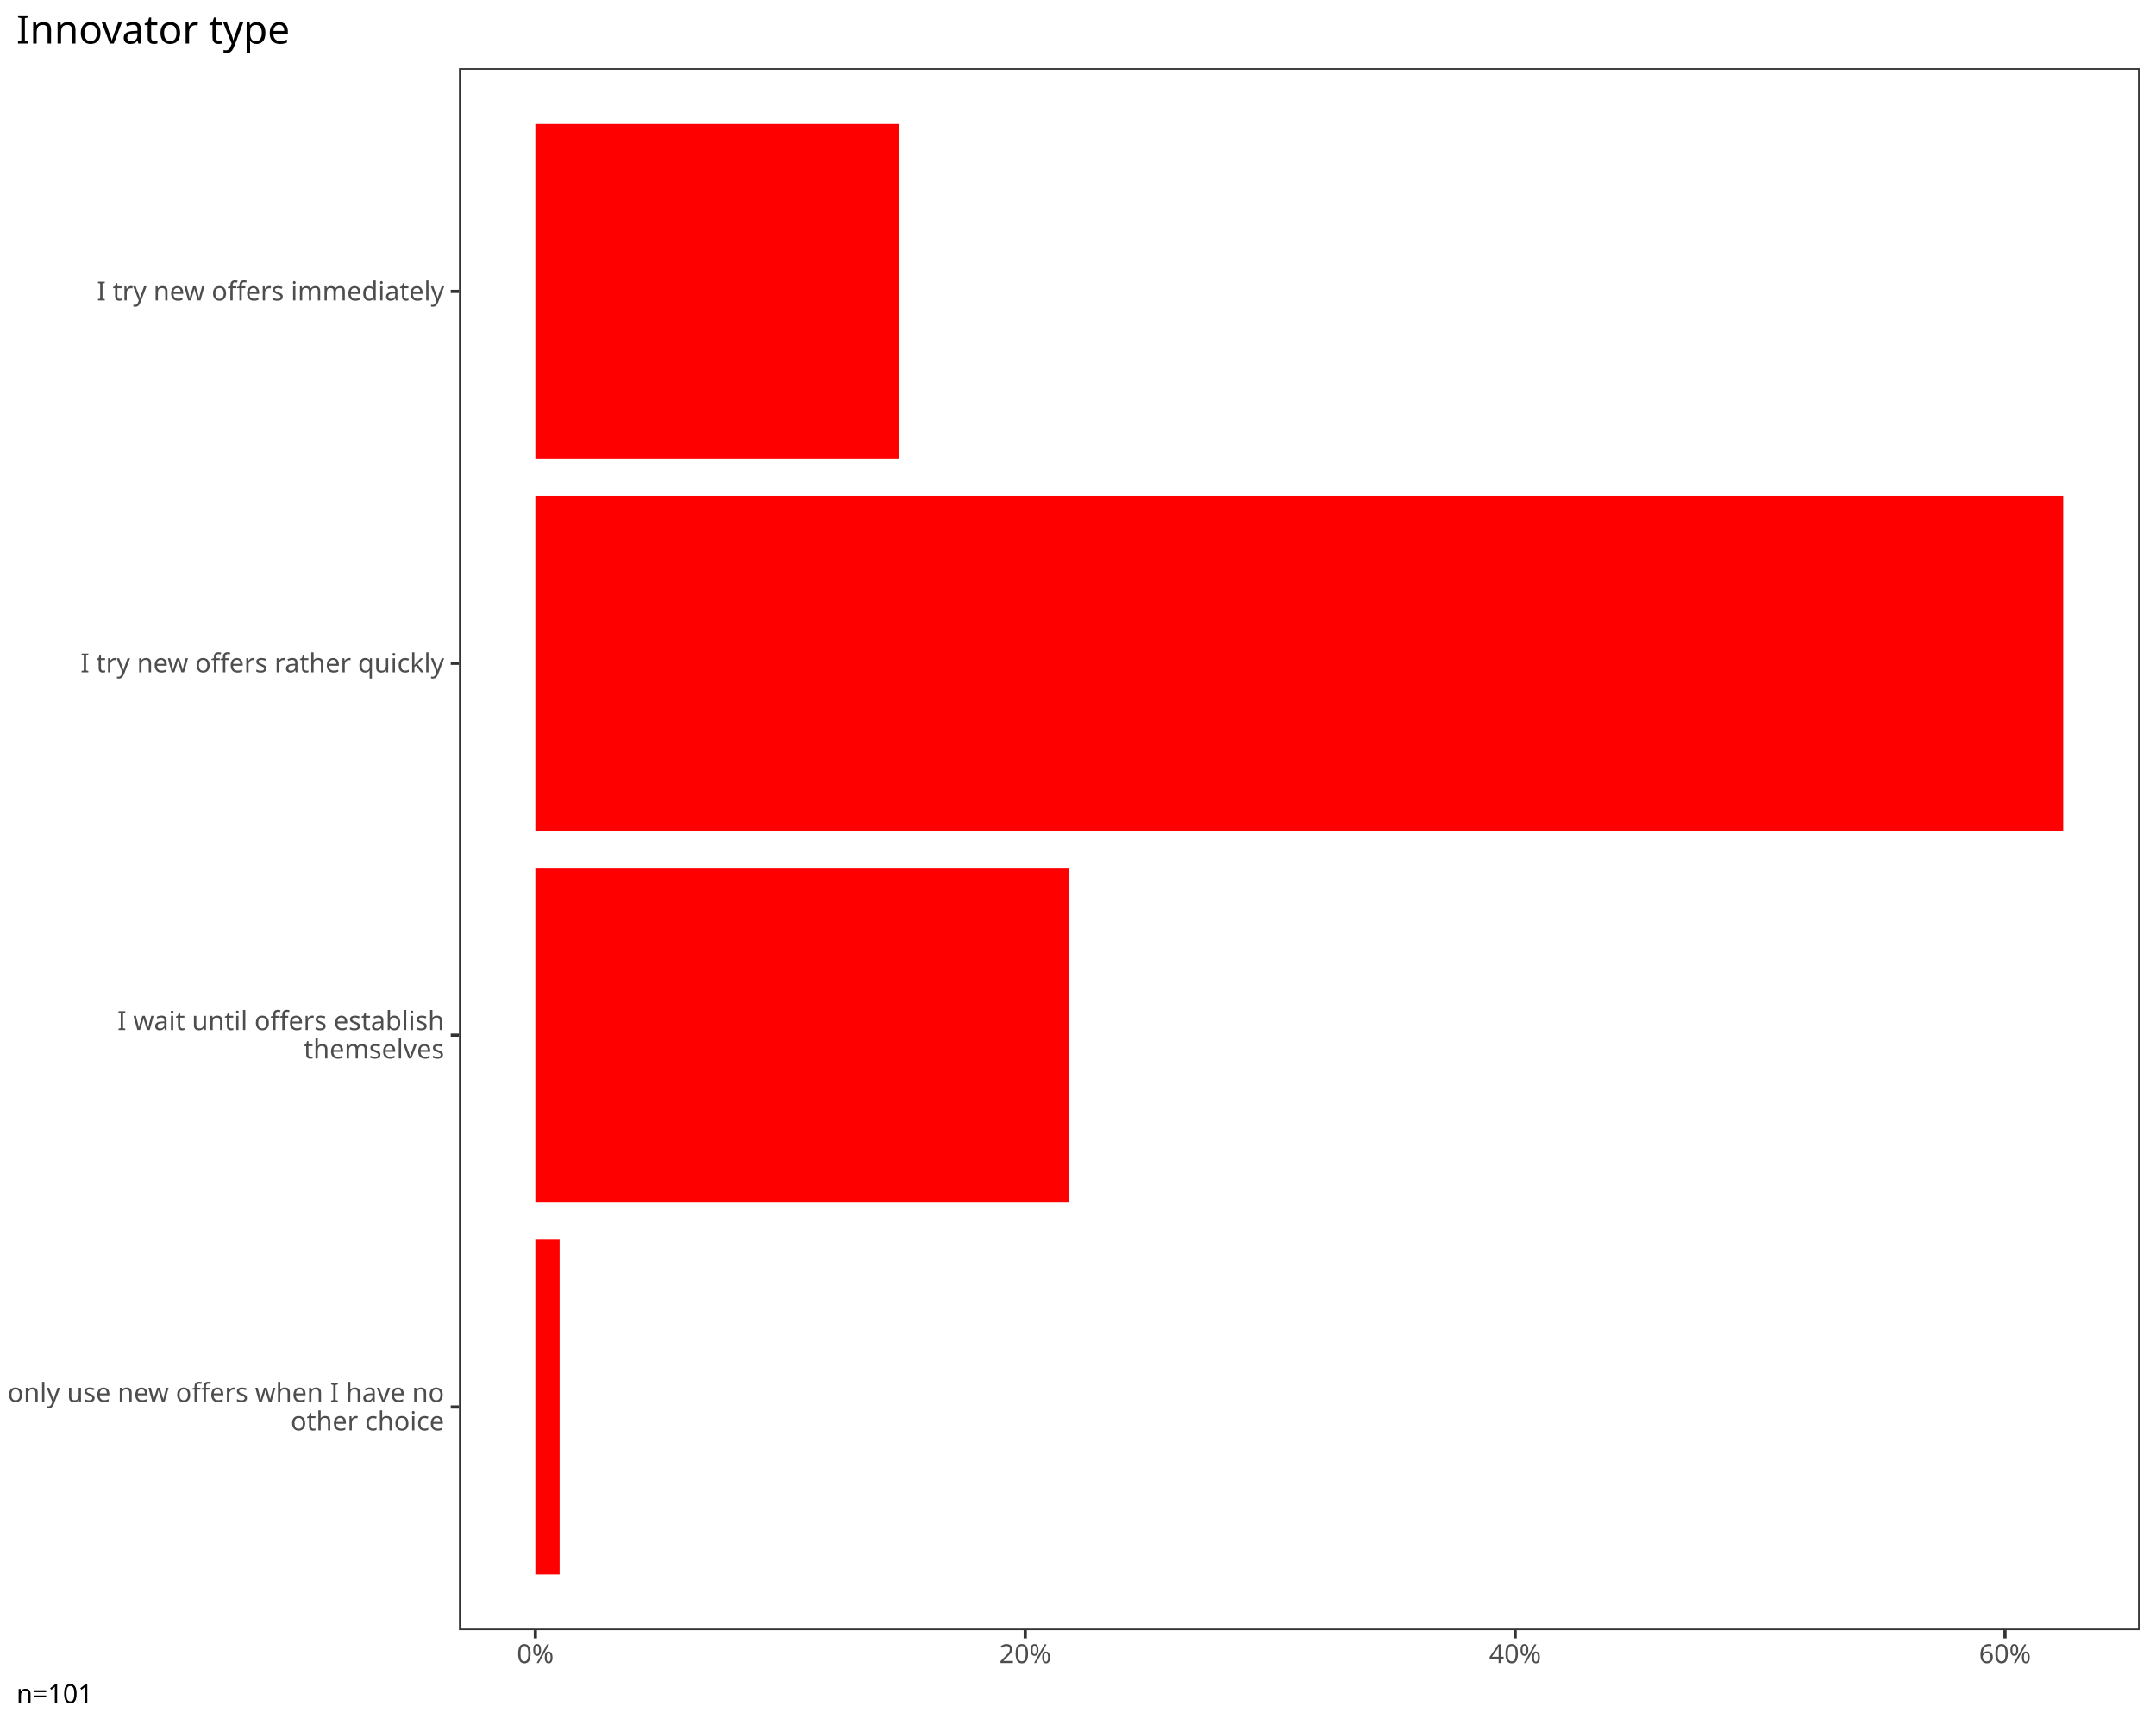
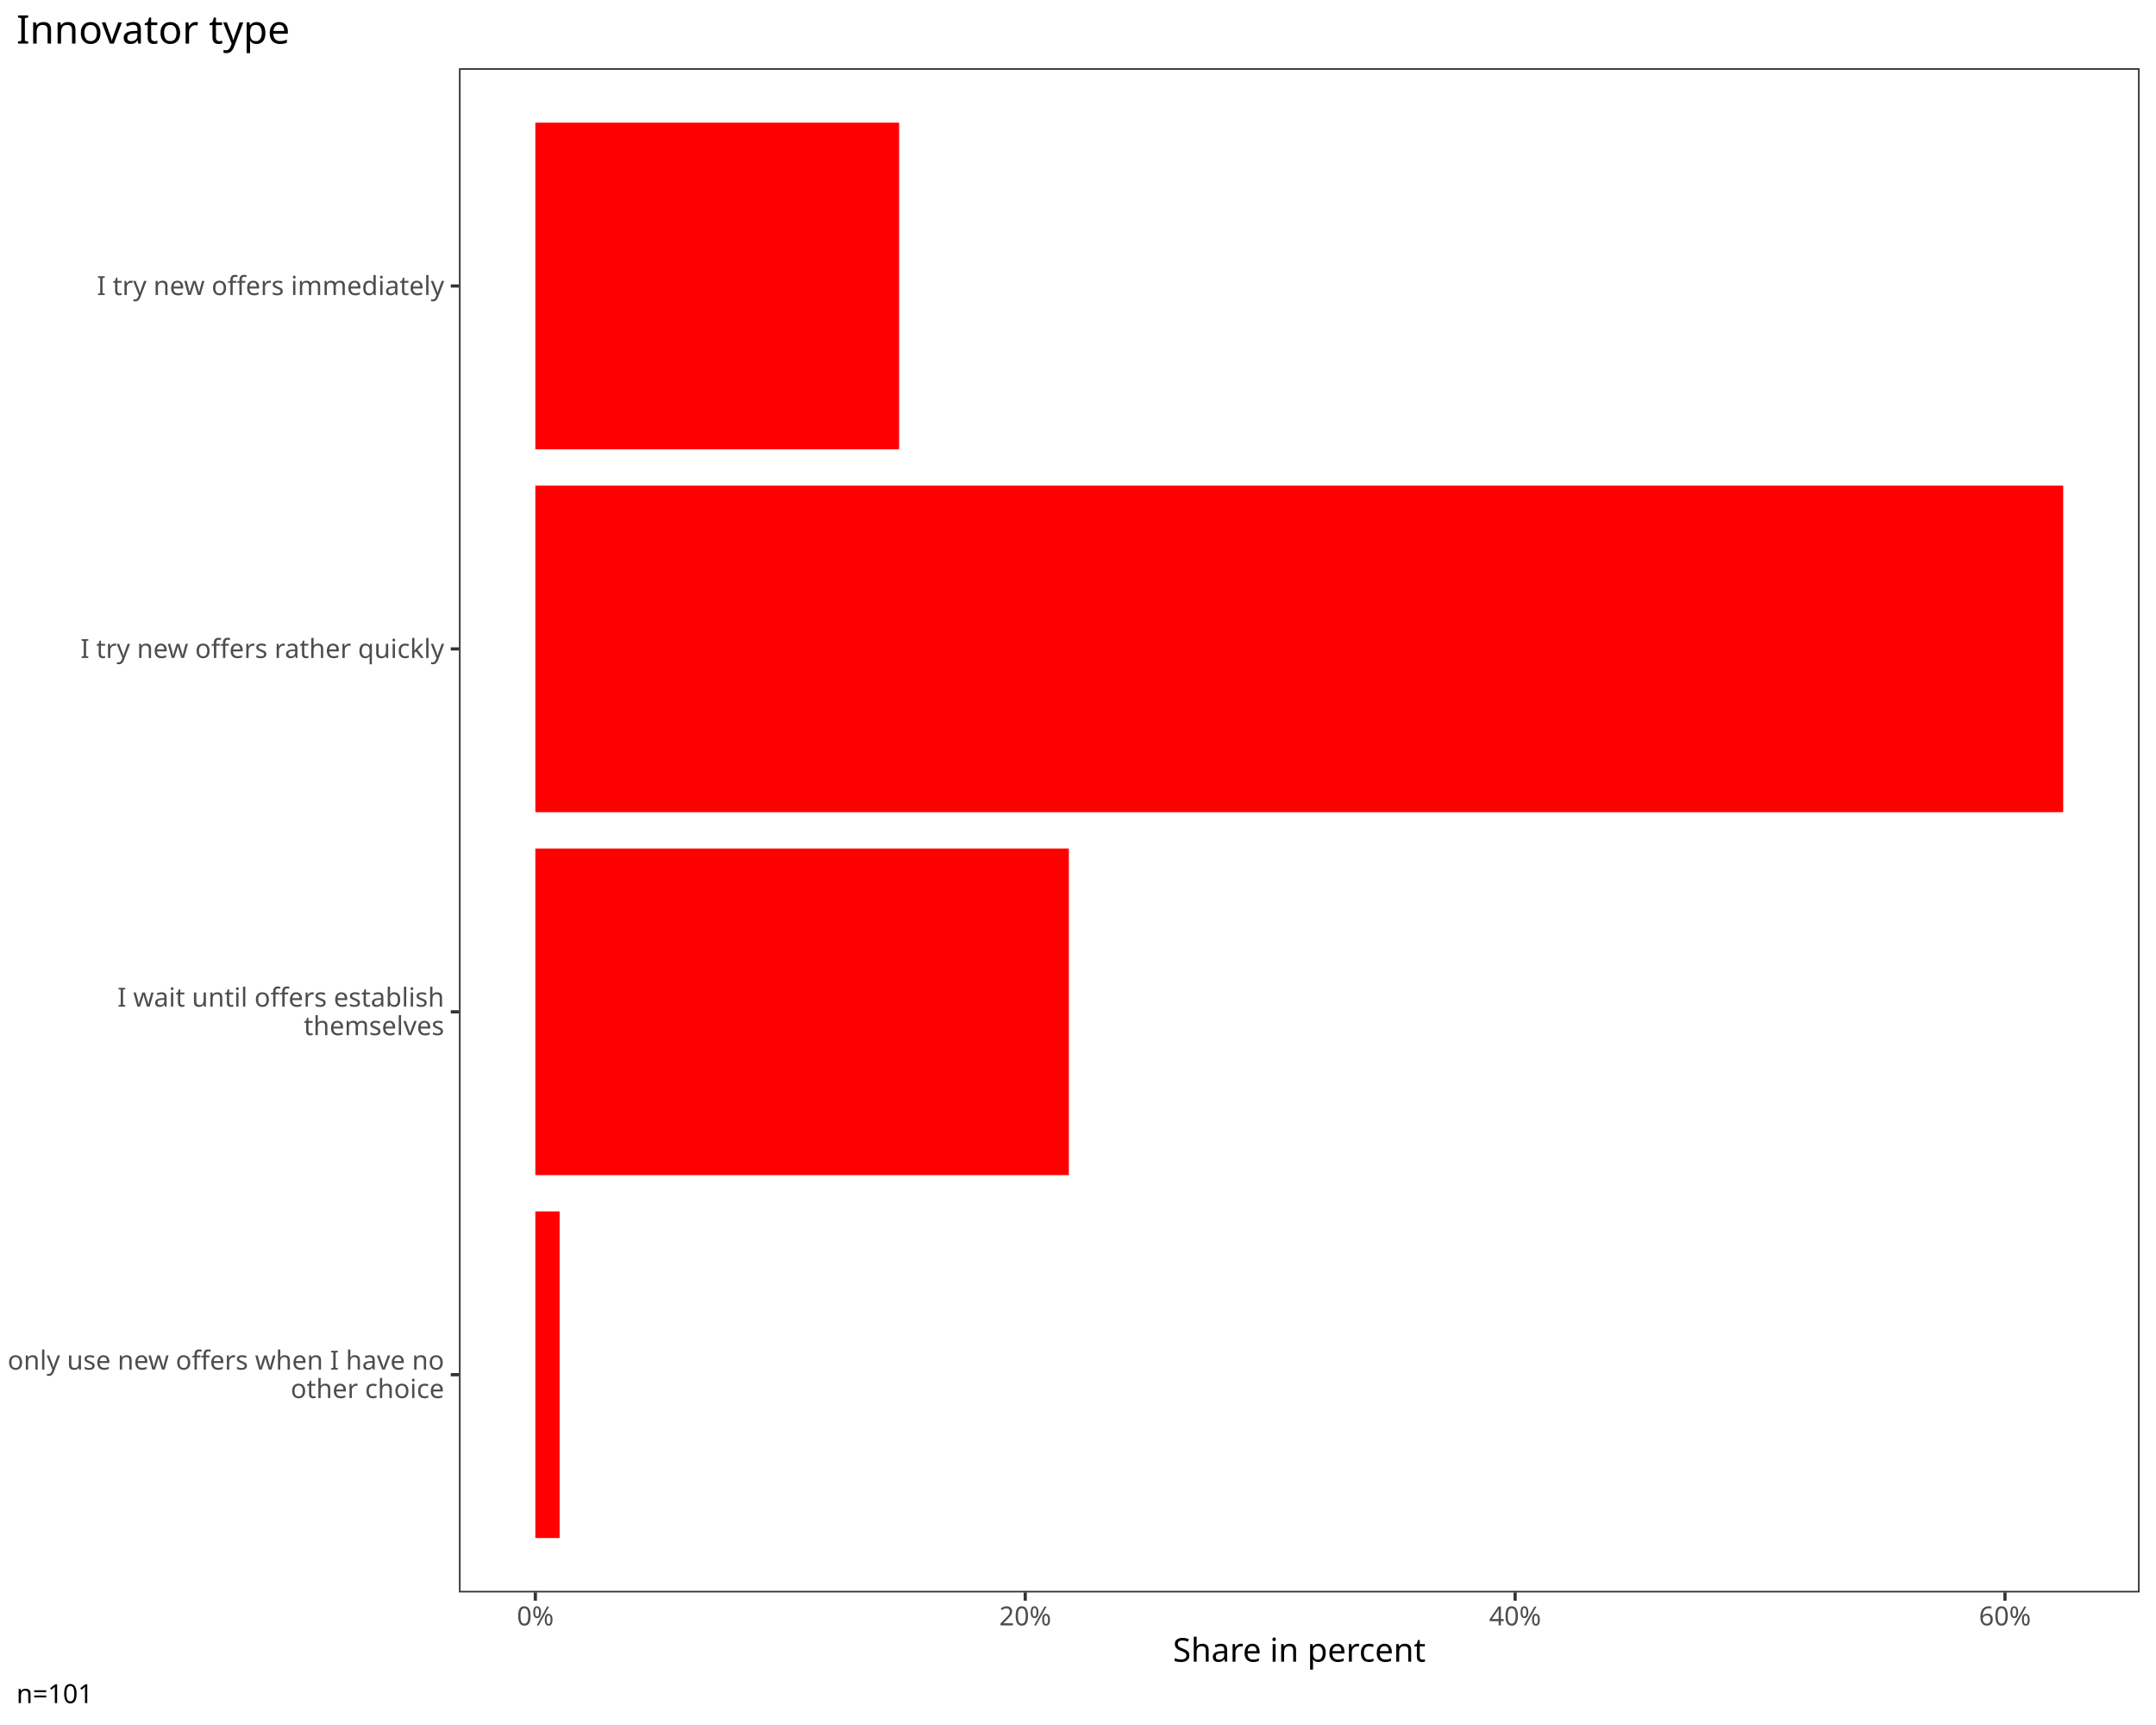
<svg xmlns="http://www.w3.org/2000/svg" class="svglite" data-engine-version="2.0" width="720.00pt" height="576.00pt" viewBox="0 0 720.00 576.00">
  <defs>
    <style type="text/css">
    .svglite line, .svglite polyline, .svglite polygon, .svglite path, .svglite rect, .svglite circle {
      fill: none;
      stroke: #000000;
      stroke-linecap: round;
      stroke-linejoin: round;
      stroke-miterlimit: 10.00;
    }
  </style>
  </defs>
  <rect width="100%" height="100%" style="stroke: none; fill: #FFFFFF;" />
  <defs>
    <clipPath id="cpMC4wMHw3MjAuMDB8MC4wMHw1NzYuMDA=">
      <rect x="0.00" y="0.00" width="720.00" height="576.00" />
    </clipPath>
  </defs>
  <g clip-path="url(#cpMC4wMHw3MjAuMDB8MC4wMHw1NzYuMDA=)">
    <rect x="0.00" y="0.00" width="720.00" height="576.00" style="stroke-width: 1.07; stroke: #FFFFFF; fill: #FFFFFF;" />
  </g>
  <defs>
-     <clipPath id="cpMTUzLjI3fDcxNC41MnwyMi43OHw1NDQuMzQ=">
-       <rect x="153.27" y="22.78" width="561.25" height="521.56" />
+     <clipPath id="cpMTUzLjI3fDcxNC41MnwyMi43OHw1MzEuNzU=">
+       <rect x="153.27" y="22.78" width="561.25" height="508.97" />
    </clipPath>
  </defs>
-   <g clip-path="url(#cpMTUzLjI3fDcxNC41MnwyMi43OHw1NDQuMzQ=)">
-     <rect x="153.27" y="22.78" width="561.25" height="521.56" style="stroke-width: 1.07; stroke: none; fill: #FFFFFF;" />
-     <rect x="178.78" y="41.41" width="121.48" height="111.76" style="stroke-width: 1.07; stroke: none; stroke-linecap: butt; stroke-linejoin: miter; fill: #FF0000;" />
-     <rect x="178.78" y="165.59" width="510.23" height="111.76" style="stroke-width: 1.07; stroke: none; stroke-linecap: butt; stroke-linejoin: miter; fill: #FF0000;" />
-     <rect x="178.78" y="289.77" width="178.17" height="111.76" style="stroke-width: 1.07; stroke: none; stroke-linecap: butt; stroke-linejoin: miter; fill: #FF0000;" />
-     <rect x="178.78" y="413.95" width="8.10" height="111.76" style="stroke-width: 1.07; stroke: none; stroke-linecap: butt; stroke-linejoin: miter; fill: #FF0000;" />
-     <rect x="153.27" y="22.78" width="561.25" height="521.56" style="stroke-width: 1.07; stroke: #333333;" />
+   <g clip-path="url(#cpMTUzLjI3fDcxNC41MnwyMi43OHw1MzEuNzU=)">
+     <rect x="153.27" y="22.78" width="561.25" height="508.97" style="stroke-width: 1.07; stroke: none; fill: #FFFFFF;" />
+     <rect x="178.78" y="40.96" width="121.48" height="109.06" style="stroke-width: 1.07; stroke: none; stroke-linecap: butt; stroke-linejoin: miter; fill: #FF0000;" />
+     <rect x="178.78" y="162.14" width="510.23" height="109.06" style="stroke-width: 1.07; stroke: none; stroke-linecap: butt; stroke-linejoin: miter; fill: #FF0000;" />
+     <rect x="178.78" y="283.33" width="178.17" height="109.06" style="stroke-width: 1.07; stroke: none; stroke-linecap: butt; stroke-linejoin: miter; fill: #FF0000;" />
+     <rect x="178.78" y="404.51" width="8.10" height="109.06" style="stroke-width: 1.07; stroke: none; stroke-linecap: butt; stroke-linejoin: miter; fill: #FF0000;" />
+     <rect x="153.27" y="22.78" width="561.25" height="508.97" style="stroke-width: 1.07; stroke: #333333;" />
  </g>
  <g clip-path="url(#cpMC4wMHw3MjAuMDB8MC4wMHw1NzYuMDA=)">
-     <text x="148.34" y="468.11" text-anchor="end" style="font-size: 8.80px; fill: #4D4D4D; font-family: sans;" textLength="142.86px" lengthAdjust="spacingAndGlyphs">I only use new offers when I have no</text>
-     <text x="148.34" y="477.62" text-anchor="end" style="font-size: 8.80px; fill: #4D4D4D; font-family: sans;" textLength="47.95px" lengthAdjust="spacingAndGlyphs">other choice</text>
-     <text x="148.34" y="343.93" text-anchor="end" style="font-size: 8.80px; fill: #4D4D4D; font-family: sans;" textLength="100.76px" lengthAdjust="spacingAndGlyphs">I wait until offers establish</text>
-     <text x="148.34" y="353.43" text-anchor="end" style="font-size: 8.80px; fill: #4D4D4D; font-family: sans;" textLength="44.52px" lengthAdjust="spacingAndGlyphs">themselves</text>
-     <text x="148.34" y="224.50" text-anchor="end" style="font-size: 8.80px; fill: #4D4D4D; font-family: sans;" textLength="112.50px" lengthAdjust="spacingAndGlyphs">I try new offers rather quickly</text>
-     <text x="148.34" y="100.32" text-anchor="end" style="font-size: 8.80px; fill: #4D4D4D; font-family: sans;" textLength="107.12px" lengthAdjust="spacingAndGlyphs">I try new offers immediately</text>
-     <polyline points="150.53,469.83 153.27,469.83 " style="stroke-width: 1.07; stroke: #333333; stroke-linecap: butt;" />
-     <polyline points="150.53,345.65 153.27,345.65 " style="stroke-width: 1.07; stroke: #333333; stroke-linecap: butt;" />
-     <polyline points="150.53,221.47 153.27,221.47 " style="stroke-width: 1.07; stroke: #333333; stroke-linecap: butt;" />
-     <polyline points="150.53,97.29 153.27,97.29 " style="stroke-width: 1.07; stroke: #333333; stroke-linecap: butt;" />
-     <polyline points="178.78,547.08 178.78,544.34 " style="stroke-width: 1.07; stroke: #333333; stroke-linecap: butt;" />
-     <polyline points="342.38,547.08 342.38,544.34 " style="stroke-width: 1.07; stroke: #333333; stroke-linecap: butt;" />
-     <polyline points="505.98,547.08 505.98,544.34 " style="stroke-width: 1.07; stroke: #333333; stroke-linecap: butt;" />
-     <polyline points="669.57,547.08 669.57,544.34 " style="stroke-width: 1.07; stroke: #333333; stroke-linecap: butt;" />
-     <text x="178.78" y="555.33" text-anchor="middle" style="font-size: 8.80px; fill: #4D4D4D; font-family: sans;" textLength="12.72px" lengthAdjust="spacingAndGlyphs">0%</text>
-     <text x="342.38" y="555.33" text-anchor="middle" style="font-size: 8.80px; fill: #4D4D4D; font-family: sans;" textLength="17.61px" lengthAdjust="spacingAndGlyphs">20%</text>
-     <text x="505.98" y="555.33" text-anchor="middle" style="font-size: 8.80px; fill: #4D4D4D; font-family: sans;" textLength="17.61px" lengthAdjust="spacingAndGlyphs">40%</text>
-     <text x="669.57" y="555.33" text-anchor="middle" style="font-size: 8.80px; fill: #4D4D4D; font-family: sans;" textLength="17.61px" lengthAdjust="spacingAndGlyphs">60%</text>
+     <text x="148.34" y="457.32" text-anchor="end" style="font-size: 8.80px; fill: #4D4D4D; font-family: sans;" textLength="142.86px" lengthAdjust="spacingAndGlyphs">I only use new offers when I have no</text>
+     <text x="148.34" y="466.82" text-anchor="end" style="font-size: 8.80px; fill: #4D4D4D; font-family: sans;" textLength="47.95px" lengthAdjust="spacingAndGlyphs">other choice</text>
+     <text x="148.34" y="336.13" text-anchor="end" style="font-size: 8.80px; fill: #4D4D4D; font-family: sans;" textLength="100.76px" lengthAdjust="spacingAndGlyphs">I wait until offers establish</text>
+     <text x="148.34" y="345.64" text-anchor="end" style="font-size: 8.80px; fill: #4D4D4D; font-family: sans;" textLength="44.52px" lengthAdjust="spacingAndGlyphs">themselves</text>
+     <text x="148.34" y="219.70" text-anchor="end" style="font-size: 8.80px; fill: #4D4D4D; font-family: sans;" textLength="112.50px" lengthAdjust="spacingAndGlyphs">I try new offers rather quickly</text>
+     <text x="148.34" y="98.52" text-anchor="end" style="font-size: 8.80px; fill: #4D4D4D; font-family: sans;" textLength="107.12px" lengthAdjust="spacingAndGlyphs">I try new offers immediately</text>
+     <polyline points="150.53,459.04 153.27,459.04 " style="stroke-width: 1.07; stroke: #333333; stroke-linecap: butt;" />
+     <polyline points="150.53,337.86 153.27,337.86 " style="stroke-width: 1.07; stroke: #333333; stroke-linecap: butt;" />
+     <polyline points="150.53,216.68 153.27,216.68 " style="stroke-width: 1.07; stroke: #333333; stroke-linecap: butt;" />
+     <polyline points="150.53,95.49 153.27,95.49 " style="stroke-width: 1.07; stroke: #333333; stroke-linecap: butt;" />
+     <polyline points="178.78,534.49 178.78,531.75 " style="stroke-width: 1.07; stroke: #333333; stroke-linecap: butt;" />
+     <polyline points="342.38,534.49 342.38,531.75 " style="stroke-width: 1.07; stroke: #333333; stroke-linecap: butt;" />
+     <polyline points="505.98,534.49 505.98,531.75 " style="stroke-width: 1.07; stroke: #333333; stroke-linecap: butt;" />
+     <polyline points="669.57,534.49 669.57,531.75 " style="stroke-width: 1.07; stroke: #333333; stroke-linecap: butt;" />
+     <text x="178.78" y="542.74" text-anchor="middle" style="font-size: 8.80px; fill: #4D4D4D; font-family: sans;" textLength="12.72px" lengthAdjust="spacingAndGlyphs">0%</text>
+     <text x="342.38" y="542.74" text-anchor="middle" style="font-size: 8.80px; fill: #4D4D4D; font-family: sans;" textLength="17.61px" lengthAdjust="spacingAndGlyphs">20%</text>
+     <text x="505.98" y="542.74" text-anchor="middle" style="font-size: 8.80px; fill: #4D4D4D; font-family: sans;" textLength="17.61px" lengthAdjust="spacingAndGlyphs">40%</text>
+     <text x="669.57" y="542.74" text-anchor="middle" style="font-size: 8.80px; fill: #4D4D4D; font-family: sans;" textLength="17.61px" lengthAdjust="spacingAndGlyphs">60%</text>
+     <text x="433.90" y="554.87" text-anchor="middle" style="font-size: 11.00px; font-family: sans;" textLength="80.72px" lengthAdjust="spacingAndGlyphs">Share in percent</text>
    <text x="5.48" y="14.56" style="font-size: 13.20px; font-family: sans;" textLength="83.67px" lengthAdjust="spacingAndGlyphs">Innovator type</text>
    <text x="5.48" y="568.69" style="font-size: 8.80px; font-family: sans;" textLength="24.72px" lengthAdjust="spacingAndGlyphs">n=101</text>
  </g>
</svg>
